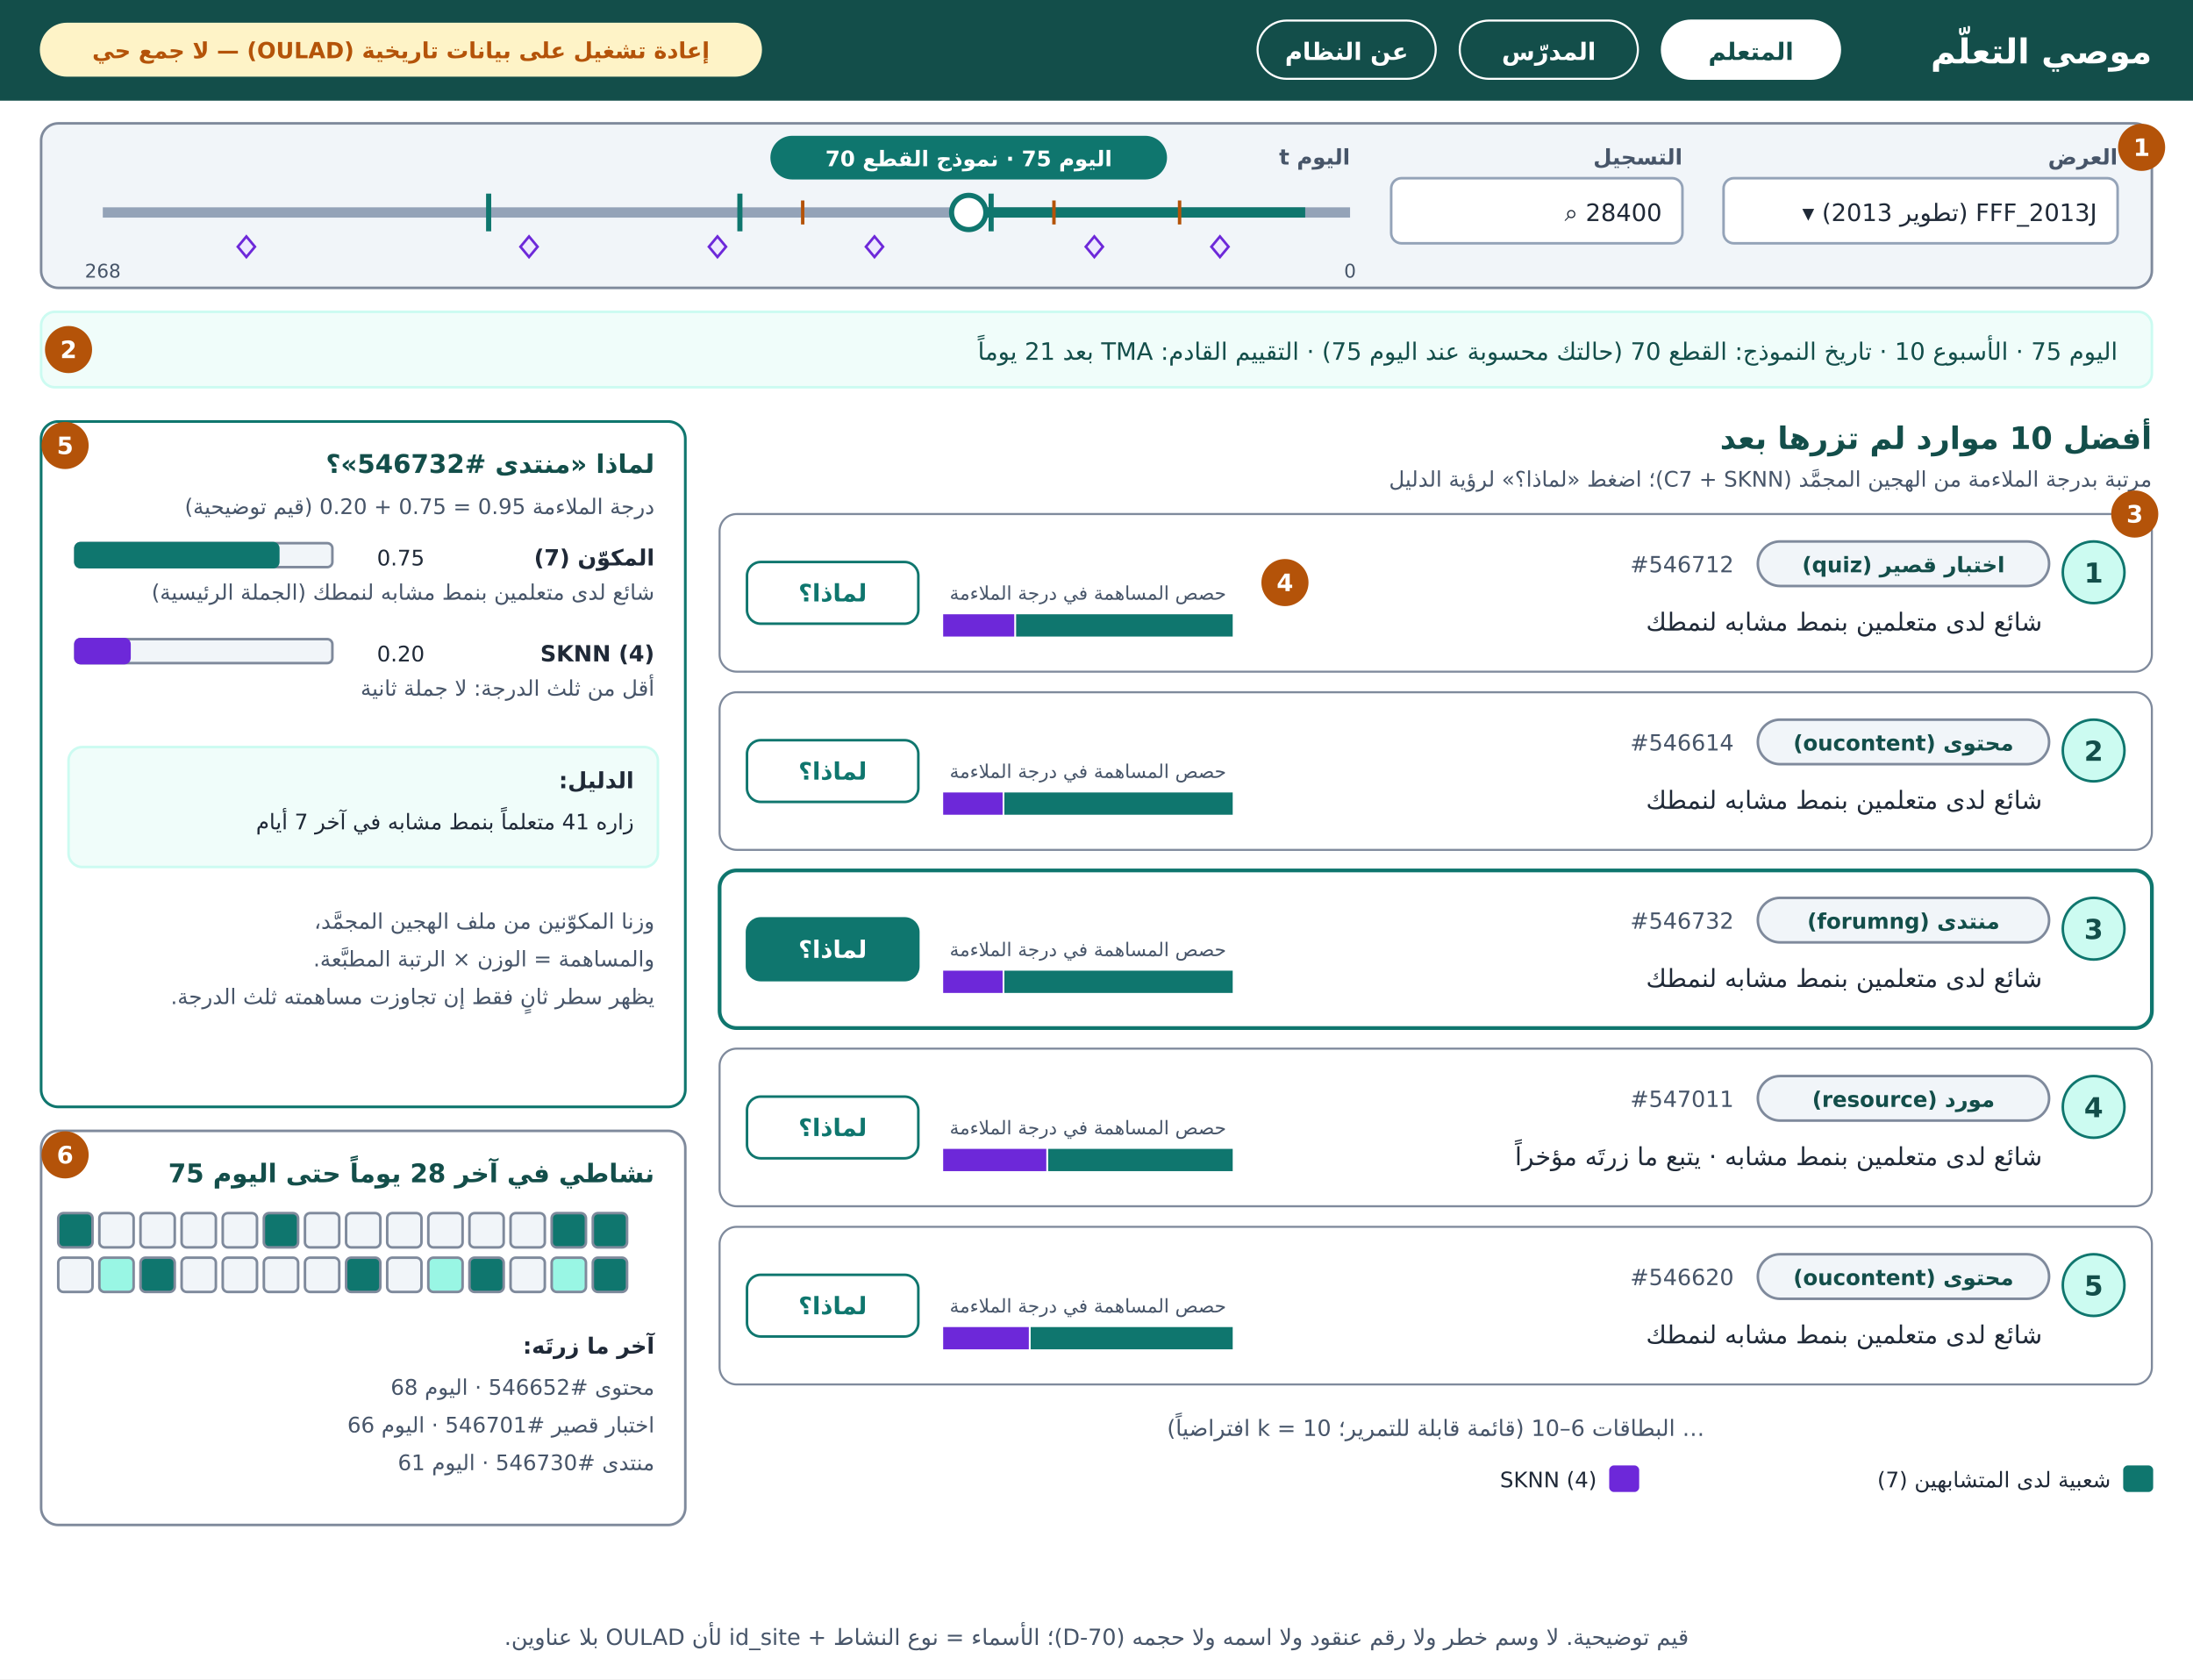
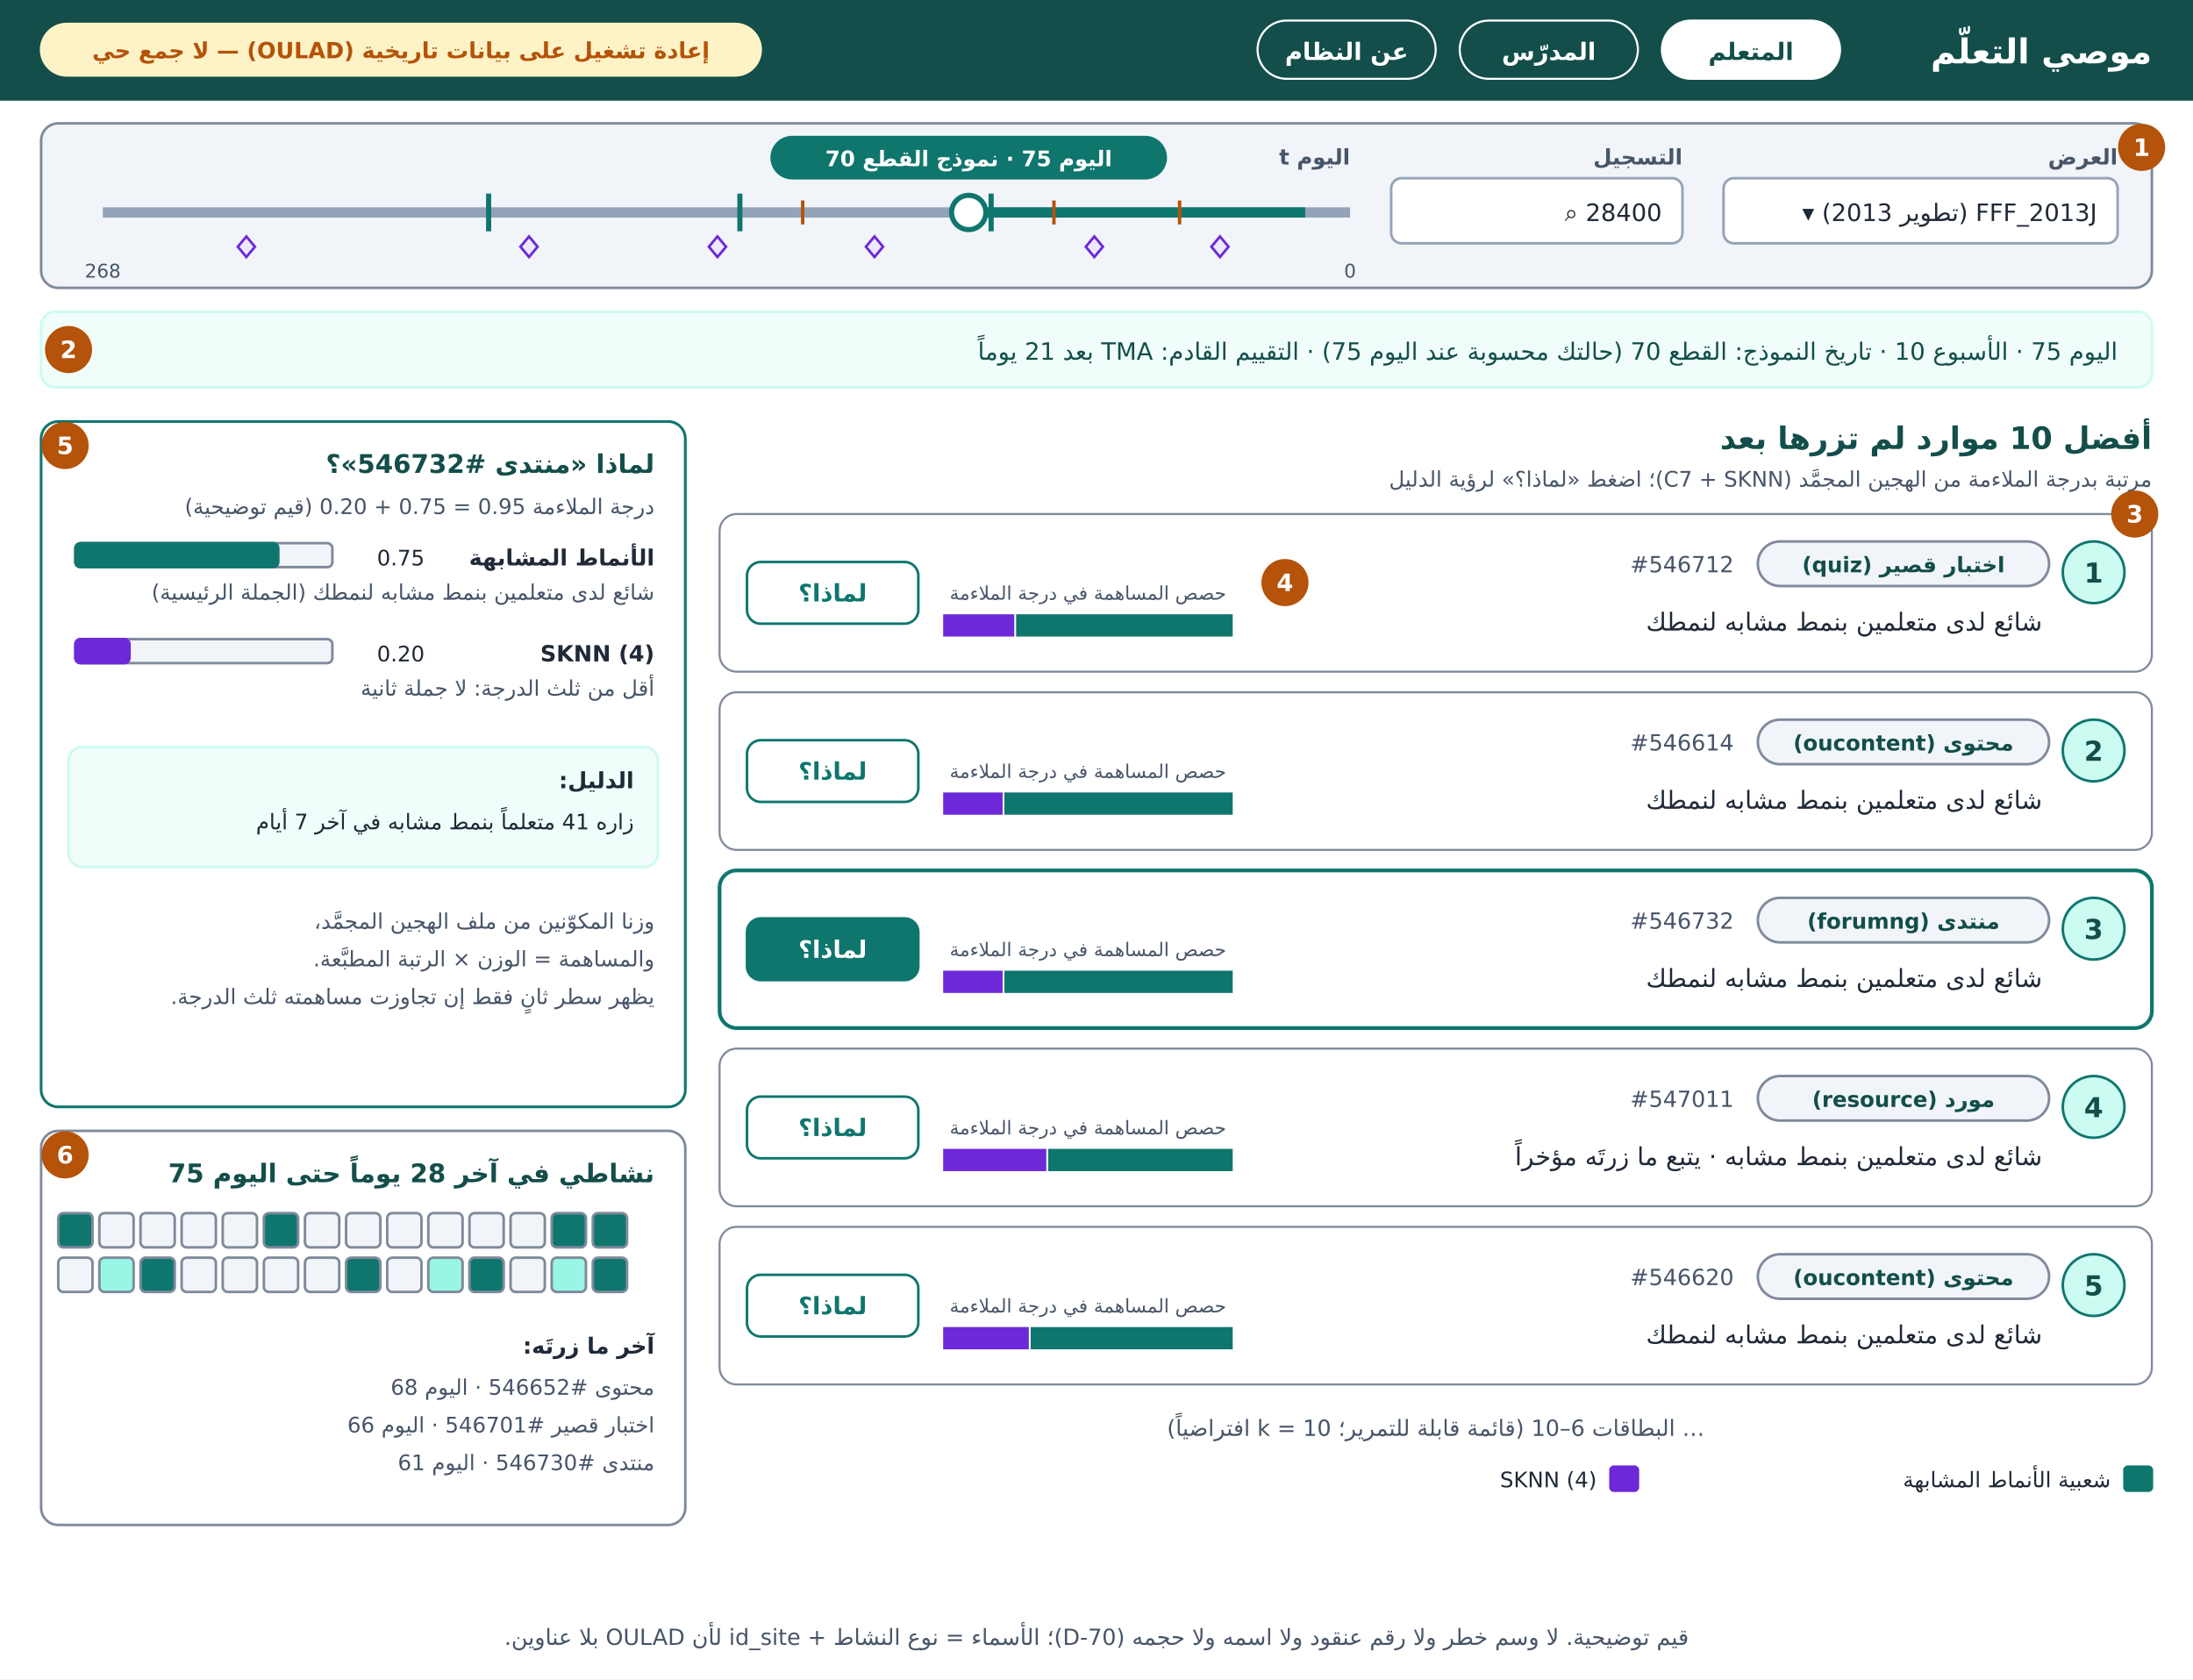
<svg xmlns="http://www.w3.org/2000/svg" width="1280" height="980" viewBox="0 0 1280 980" font-family="DejaVu Sans, Arial, sans-serif">
  <defs>
    <marker id="arr" viewBox="0 0 10 10" refX="9" refY="5" markerWidth="8" markerHeight="8" orient="auto-start-reverse">
      <path d="M0,0 L10,5 L0,10 z" fill="#64748B" />
    </marker>
    <marker id="arrs" viewBox="0 0 10 10" refX="1" refY="5" markerWidth="8" markerHeight="8" orient="auto-start-reverse">
      <path d="M0,0 L10,5 L0,10 z" fill="#64748B" />
    </marker>
    <marker id="arrp" viewBox="0 0 10 10" refX="9" refY="5" markerWidth="8" markerHeight="8" orient="auto-start-reverse">
      <path d="M0,0 L10,5 L0,10 z" fill="#0F766E" />
    </marker>
    <marker id="arra" viewBox="0 0 10 10" refX="9" refY="5" markerWidth="8" markerHeight="8" orient="auto-start-reverse">
      <path d="M0,0 L10,5 L0,10 z" fill="#B45309" />
    </marker>
    <marker id="open" viewBox="0 0 12 12" refX="11" refY="6" markerWidth="10" markerHeight="10" orient="auto-start-reverse">
      <path d="M0,0 L11,6 L0,12" fill="none" stroke="#64748B" stroke-width="1.5" />
    </marker>
  </defs>
  <rect x="0" y="0" width="1280" height="980" fill="#ffffff" />
  <rect x="0" y="0" width="1280" height="58" rx="0" fill="#134E4A" stroke="#134E4A" stroke-width="1.5" />
  <text x="1256" y="37" font-family="DejaVu Sans, Arial, sans-serif" font-size="20" font-weight="bold" fill="#fff" text-anchor="start" direction="rtl">موصي التعلّم</text>
  <rect x="970" y="12" width="104" height="34" rx="17" fill="#fff" stroke="#fff" stroke-width="1.2" />
  <text x="1022" y="35" font-family="DejaVu Sans, Arial, sans-serif" font-size="14" font-weight="bold" fill="#134E4A" text-anchor="middle" direction="rtl">المتعلم</text>
  <rect x="852" y="12" width="104" height="34" rx="17" fill="#134E4A" stroke="#fff" stroke-width="1.2" />
  <text x="904" y="35" font-family="DejaVu Sans, Arial, sans-serif" font-size="14" font-weight="bold" fill="#fff" text-anchor="middle" direction="rtl">المدرّس</text>
  <rect x="734" y="12" width="104" height="34" rx="17" fill="#134E4A" stroke="#fff" stroke-width="1.2" />
  <text x="786" y="35" font-family="DejaVu Sans, Arial, sans-serif" font-size="14" font-weight="bold" fill="#fff" text-anchor="middle" direction="rtl">عن النظام</text>
  <rect x="24" y="14" width="420" height="30" rx="15" fill="#FEF3C7" stroke="#FEF3C7" stroke-width="1.5" />
  <text x="234" y="34" font-family="DejaVu Sans, Arial, sans-serif" font-size="13" font-weight="bold" fill="#B45309" text-anchor="middle" direction="rtl">إعادة تشغيل على بيانات تاريخية (OULAD) — لا جمع حي</text>
  <rect x="24" y="72" width="1232" height="96" rx="10" fill="#F1F5F9" stroke="#7F8A9C" stroke-width="1.5" />
  <text x="1236" y="96" font-family="DejaVu Sans, Arial, sans-serif" font-size="12.5" font-weight="bold" fill="#475569" text-anchor="start" direction="rtl">العرض</text>
  <rect x="1006" y="104" width="230" height="38" rx="6" fill="#fff" stroke="#94A3B8" stroke-width="1.5" />
  <text x="1224" y="129" font-family="DejaVu Sans, Arial, sans-serif" font-size="14" font-weight="normal" fill="#1F2937" text-anchor="start" direction="rtl">FFF_2013J  (تطوير 2013)  ▾</text>
  <text x="982" y="96" font-family="DejaVu Sans, Arial, sans-serif" font-size="12.5" font-weight="bold" fill="#475569" text-anchor="start" direction="rtl">التسجيل</text>
  <rect x="812" y="104" width="170" height="38" rx="6" fill="#fff" stroke="#94A3B8" stroke-width="1.5" />
  <text x="970" y="129" font-family="DejaVu Sans, Arial, sans-serif" font-size="14" font-weight="normal" fill="#1F2937" text-anchor="end">⌕  28400</text>
  <text x="788" y="96" font-family="DejaVu Sans, Arial, sans-serif" font-size="12.5" font-weight="bold" fill="#475569" text-anchor="start" direction="rtl">اليوم t</text>
  <line x1="60" y1="124" x2="788" y2="124" stroke="#94A3B8" stroke-width="6" />
  <line x1="761.813" y1="124" x2="565.41" y2="124" stroke="#0F766E" stroke-width="6" />
  <line x1="578.504" y1="113" x2="578.504" y2="135" stroke="#0F766E" stroke-width="3" />
  <line x1="431.856" y1="113" x2="431.856" y2="135" stroke="#0F766E" stroke-width="3" />
  <line x1="285.209" y1="113" x2="285.209" y2="135" stroke="#0F766E" stroke-width="3" />
  <line x1="688.489" y1="117" x2="688.489" y2="131" stroke="#B45309" stroke-width="2" />
  <line x1="615.165" y1="117" x2="615.165" y2="131" stroke="#B45309" stroke-width="2" />
  <line x1="468.518" y1="117" x2="468.518" y2="131" stroke="#B45309" stroke-width="2" />
  <polygon points="712.058,138 717.058,144 712.058,150 707.058,144" fill="#EDE9FE" stroke="#6D28D9" stroke-width="1.5" />
  <polygon points="638.734,138 643.734,144 638.734,150 633.734,144" fill="#EDE9FE" stroke="#6D28D9" stroke-width="1.5" />
  <polygon points="510.417,138 515.417,144 510.417,150 505.417,144" fill="#EDE9FE" stroke="#6D28D9" stroke-width="1.5" />
  <polygon points="418.763,138 423.763,144 418.763,150 413.763,144" fill="#EDE9FE" stroke="#6D28D9" stroke-width="1.5" />
  <polygon points="308.777,138 313.777,144 308.777,150 303.777,144" fill="#EDE9FE" stroke="#6D28D9" stroke-width="1.5" />
  <polygon points="143.799,138 148.799,144 143.799,150 138.799,144" fill="#EDE9FE" stroke="#6D28D9" stroke-width="1.5" />
  <circle cx="565.41" cy="124" r="10" fill="#fff" stroke="#0F766E" stroke-width="3" />
  <rect x="450.41" y="80" width="230" height="24" rx="12" fill="#0F766E" stroke="#0F766E" stroke-width="1.5" />
  <text x="565.41" y="97" font-family="DejaVu Sans, Arial, sans-serif" font-size="12.5" font-weight="bold" fill="#fff" text-anchor="middle" direction="rtl">اليوم 75 · نموذج القطع 70</text>
  <text x="788" y="162" font-family="DejaVu Sans, Arial, sans-serif" font-size="11" font-weight="normal" fill="#475569" text-anchor="middle">0</text>
  <text x="60" y="162" font-family="DejaVu Sans, Arial, sans-serif" font-size="11" font-weight="normal" fill="#475569" text-anchor="middle">268</text>
  <circle cx="1250" cy="86" r="13" fill="#B45309" stroke="#B45309" stroke-width="1.5" />
  <text x="1250" y="91" font-family="DejaVu Sans, Arial, sans-serif" font-size="14" font-weight="bold" fill="#fff" text-anchor="middle">1</text>
  <rect x="24" y="182" width="1232" height="44" rx="8" fill="#F0FDFA" stroke="#CCFBF1" stroke-width="1.5" />
  <text x="1236" y="210" font-family="DejaVu Sans, Arial, sans-serif" font-size="14" font-weight="normal" fill="#134E4A" text-anchor="start" direction="rtl">اليوم 75 · الأسبوع 10 · تاريخ النموذج: القطع 70 (حالتك محسوبة عند اليوم 75) · التقييم القادم: TMA بعد 21 يوماً</text>
  <circle cx="40" cy="204" r="13" fill="#B45309" stroke="#B45309" stroke-width="1.5" />
  <text x="40" y="209" font-family="DejaVu Sans, Arial, sans-serif" font-size="14" font-weight="bold" fill="#fff" text-anchor="middle">2</text>
  <text x="1256" y="262" font-family="DejaVu Sans, Arial, sans-serif" font-size="18" font-weight="bold" fill="#134E4A" text-anchor="start" direction="rtl">أفضل 10 موارد لم تزرها بعد</text>
  <text x="1256" y="284" font-family="DejaVu Sans, Arial, sans-serif" font-size="12.5" font-weight="normal" fill="#475569" text-anchor="start" direction="rtl">مرتبة بدرجة الملاءمة من الهجين المجمَّد (C7 + SKNN)؛ اضغط «لماذا؟» لرؤية الدليل</text>
  <rect x="420" y="300" width="836" height="92" rx="10" fill="#fff" stroke="#7F8A9C" stroke-width="1.2" />
  <circle cx="1222" cy="334" r="18" fill="#CCFBF1" stroke="#0F766E" stroke-width="1.5" />
  <text x="1222" y="340" font-family="DejaVu Sans, Arial, sans-serif" font-size="16" font-weight="bold" fill="#134E4A" text-anchor="middle">1</text>
  <rect x="1026" y="316" width="170" height="26" rx="13" fill="#F1F5F9" stroke="#7F8A9C" stroke-width="1.5" />
  <text x="1111" y="334" font-family="DejaVu Sans, Arial, sans-serif" font-size="12.5" font-weight="bold" fill="#134E4A" text-anchor="middle" direction="rtl">اختبار قصير (quiz)</text>
  <text x="1012" y="334" font-family="DejaVu Sans, Arial, sans-serif" font-size="13" font-weight="normal" fill="#475569" text-anchor="end">#546712</text>
  <text x="1192" y="368" font-family="DejaVu Sans, Arial, sans-serif" font-size="14.5" font-weight="normal" fill="#1F2937" text-anchor="start" direction="rtl">شائع لدى متعلمين بنمط مشابه لنمطك</text>
  <rect x="592.5" y="358" width="127.5" height="14" rx="0" fill="#0F766E" stroke="#fff" stroke-width="1" />
  <rect x="550.0" y="358" width="42.5" height="14" rx="0" fill="#6D28D9" stroke="#fff" stroke-width="1" />
  <text x="635.0" y="350" font-family="DejaVu Sans, Arial, sans-serif" font-size="11" font-weight="normal" fill="#475569" text-anchor="middle" direction="rtl">حصص المساهمة في درجة الملاءمة</text>
  <rect x="436" y="328" width="100" height="36" rx="8" fill="#fff" stroke="#0F766E" stroke-width="1.5" />
  <text x="486" y="351" font-family="DejaVu Sans, Arial, sans-serif" font-size="14" font-weight="bold" fill="#0F766E" text-anchor="middle" direction="rtl">لماذا؟</text>
  <rect x="420" y="404" width="836" height="92" rx="10" fill="#fff" stroke="#7F8A9C" stroke-width="1.2" />
  <circle cx="1222" cy="438" r="18" fill="#CCFBF1" stroke="#0F766E" stroke-width="1.5" />
  <text x="1222" y="444" font-family="DejaVu Sans, Arial, sans-serif" font-size="16" font-weight="bold" fill="#134E4A" text-anchor="middle">2</text>
  <rect x="1026" y="420" width="170" height="26" rx="13" fill="#F1F5F9" stroke="#7F8A9C" stroke-width="1.5" />
  <text x="1111" y="438" font-family="DejaVu Sans, Arial, sans-serif" font-size="12.5" font-weight="bold" fill="#134E4A" text-anchor="middle" direction="rtl">محتوى (oucontent)</text>
  <text x="1012" y="438" font-family="DejaVu Sans, Arial, sans-serif" font-size="13" font-weight="normal" fill="#475569" text-anchor="end">#546614</text>
  <text x="1192" y="472" font-family="DejaVu Sans, Arial, sans-serif" font-size="14.5" font-weight="normal" fill="#1F2937" text-anchor="start" direction="rtl">شائع لدى متعلمين بنمط مشابه لنمطك</text>
  <rect x="585.7" y="462" width="134.3" height="14" rx="0" fill="#0F766E" stroke="#fff" stroke-width="1" />
  <rect x="550.0" y="462" width="35.7" height="14" rx="0" fill="#6D28D9" stroke="#fff" stroke-width="1" />
  <text x="635.0" y="454" font-family="DejaVu Sans, Arial, sans-serif" font-size="11" font-weight="normal" fill="#475569" text-anchor="middle" direction="rtl">حصص المساهمة في درجة الملاءمة</text>
  <rect x="436" y="432" width="100" height="36" rx="8" fill="#fff" stroke="#0F766E" stroke-width="1.5" />
  <text x="486" y="455" font-family="DejaVu Sans, Arial, sans-serif" font-size="14" font-weight="bold" fill="#0F766E" text-anchor="middle" direction="rtl">لماذا؟</text>
  <rect x="420" y="508" width="836" height="92" rx="10" fill="#fff" stroke="#0F766E" stroke-width="2.2" />
  <circle cx="1222" cy="542" r="18" fill="#CCFBF1" stroke="#0F766E" stroke-width="1.5" />
  <text x="1222" y="548" font-family="DejaVu Sans, Arial, sans-serif" font-size="16" font-weight="bold" fill="#134E4A" text-anchor="middle">3</text>
  <rect x="1026" y="524" width="170" height="26" rx="13" fill="#F1F5F9" stroke="#7F8A9C" stroke-width="1.5" />
  <text x="1111" y="542" font-family="DejaVu Sans, Arial, sans-serif" font-size="12.5" font-weight="bold" fill="#134E4A" text-anchor="middle" direction="rtl">منتدى (forumng)</text>
  <text x="1012" y="542" font-family="DejaVu Sans, Arial, sans-serif" font-size="13" font-weight="normal" fill="#475569" text-anchor="end">#546732</text>
  <text x="1192" y="576" font-family="DejaVu Sans, Arial, sans-serif" font-size="14.5" font-weight="normal" fill="#1F2937" text-anchor="start" direction="rtl">شائع لدى متعلمين بنمط مشابه لنمطك</text>
  <rect x="585.7" y="566" width="134.3" height="14" rx="0" fill="#0F766E" stroke="#fff" stroke-width="1" />
  <rect x="550.0" y="566" width="35.7" height="14" rx="0" fill="#6D28D9" stroke="#fff" stroke-width="1" />
  <text x="635.0" y="558" font-family="DejaVu Sans, Arial, sans-serif" font-size="11" font-weight="normal" fill="#475569" text-anchor="middle" direction="rtl">حصص المساهمة في درجة الملاءمة</text>
  <rect x="436" y="536" width="100" height="36" rx="8" fill="#0F766E" stroke="#0F766E" stroke-width="1.5" />
  <text x="486" y="559" font-family="DejaVu Sans, Arial, sans-serif" font-size="14" font-weight="bold" fill="#fff" text-anchor="middle" direction="rtl">لماذا؟</text>
  <rect x="420" y="612" width="836" height="92" rx="10" fill="#fff" stroke="#7F8A9C" stroke-width="1.2" />
  <circle cx="1222" cy="646" r="18" fill="#CCFBF1" stroke="#0F766E" stroke-width="1.5" />
  <text x="1222" y="652" font-family="DejaVu Sans, Arial, sans-serif" font-size="16" font-weight="bold" fill="#134E4A" text-anchor="middle">4</text>
  <rect x="1026" y="628" width="170" height="26" rx="13" fill="#F1F5F9" stroke="#7F8A9C" stroke-width="1.5" />
  <text x="1111" y="646" font-family="DejaVu Sans, Arial, sans-serif" font-size="12.5" font-weight="bold" fill="#134E4A" text-anchor="middle" direction="rtl">مورد (resource)</text>
  <text x="1012" y="646" font-family="DejaVu Sans, Arial, sans-serif" font-size="13" font-weight="normal" fill="#475569" text-anchor="end">#547011</text>
  <text x="1192" y="680" font-family="DejaVu Sans, Arial, sans-serif" font-size="14.5" font-weight="normal" fill="#1F2937" text-anchor="start" direction="rtl">شائع لدى متعلمين بنمط مشابه · يتبع ما زرتَه مؤخراً</text>
  <rect x="611.2" y="670" width="108.8" height="14" rx="0" fill="#0F766E" stroke="#fff" stroke-width="1" />
  <rect x="550.0" y="670" width="61.2" height="14" rx="0" fill="#6D28D9" stroke="#fff" stroke-width="1" />
  <text x="635.0" y="662" font-family="DejaVu Sans, Arial, sans-serif" font-size="11" font-weight="normal" fill="#475569" text-anchor="middle" direction="rtl">حصص المساهمة في درجة الملاءمة</text>
  <rect x="436" y="640" width="100" height="36" rx="8" fill="#fff" stroke="#0F766E" stroke-width="1.5" />
  <text x="486" y="663" font-family="DejaVu Sans, Arial, sans-serif" font-size="14" font-weight="bold" fill="#0F766E" text-anchor="middle" direction="rtl">لماذا؟</text>
  <rect x="420" y="716" width="836" height="92" rx="10" fill="#fff" stroke="#7F8A9C" stroke-width="1.2" />
  <circle cx="1222" cy="750" r="18" fill="#CCFBF1" stroke="#0F766E" stroke-width="1.5" />
  <text x="1222" y="756" font-family="DejaVu Sans, Arial, sans-serif" font-size="16" font-weight="bold" fill="#134E4A" text-anchor="middle">5</text>
  <rect x="1026" y="732" width="170" height="26" rx="13" fill="#F1F5F9" stroke="#7F8A9C" stroke-width="1.5" />
  <text x="1111" y="750" font-family="DejaVu Sans, Arial, sans-serif" font-size="12.5" font-weight="bold" fill="#134E4A" text-anchor="middle" direction="rtl">محتوى (oucontent)</text>
  <text x="1012" y="750" font-family="DejaVu Sans, Arial, sans-serif" font-size="13" font-weight="normal" fill="#475569" text-anchor="end">#546620</text>
  <text x="1192" y="784" font-family="DejaVu Sans, Arial, sans-serif" font-size="14.5" font-weight="normal" fill="#1F2937" text-anchor="start" direction="rtl">شائع لدى متعلمين بنمط مشابه لنمطك</text>
  <rect x="601.0" y="774" width="119" height="14" rx="0" fill="#0F766E" stroke="#fff" stroke-width="1" />
  <rect x="550.0" y="774" width="51.0" height="14" rx="0" fill="#6D28D9" stroke="#fff" stroke-width="1" />
  <text x="635.0" y="766" font-family="DejaVu Sans, Arial, sans-serif" font-size="11" font-weight="normal" fill="#475569" text-anchor="middle" direction="rtl">حصص المساهمة في درجة الملاءمة</text>
  <rect x="436" y="744" width="100" height="36" rx="8" fill="#fff" stroke="#0F766E" stroke-width="1.5" />
  <text x="486" y="767" font-family="DejaVu Sans, Arial, sans-serif" font-size="14" font-weight="bold" fill="#0F766E" text-anchor="middle" direction="rtl">لماذا؟</text>
  <text x="838.0" y="838" font-family="DejaVu Sans, Arial, sans-serif" font-size="13" font-weight="normal" fill="#475569" text-anchor="middle" direction="rtl">… البطاقات 6–10 (قائمة قابلة للتمرير؛ k = 10 افتراضياً)</text>
  <circle cx="1246" cy="300" r="13" fill="#B45309" stroke="#B45309" stroke-width="1.5" />
  <text x="1246" y="305" font-family="DejaVu Sans, Arial, sans-serif" font-size="14" font-weight="bold" fill="#fff" text-anchor="middle">3</text>
  <circle cx="750" cy="340" r="13" fill="#B45309" stroke="#B45309" stroke-width="1.5" />
  <text x="750" y="345" font-family="DejaVu Sans, Arial, sans-serif" font-size="14" font-weight="bold" fill="#fff" text-anchor="middle">4</text>
  <rect x="1240" y="856" width="16" height="14" rx="2" fill="#0F766E" stroke="#0F766E" stroke-width="1.5" />
-   <text x="1232" y="868" font-family="DejaVu Sans, Arial, sans-serif" font-size="12.5" font-weight="normal" fill="#1F2937" text-anchor="start" direction="rtl">شعبية لدى المتشابهين (7)</text>
+   <text x="1232" y="868" font-family="DejaVu Sans, Arial, sans-serif" font-size="12.5" font-weight="normal" fill="#1F2937" text-anchor="start" direction="rtl">شعبية الأنماط المشابهة</text>
  <rect x="940" y="856" width="16" height="14" rx="2" fill="#6D28D9" stroke="#6D28D9" stroke-width="1.5" />
  <text x="932" y="868" font-family="DejaVu Sans, Arial, sans-serif" font-size="12.5" font-weight="normal" fill="#1F2937" text-anchor="end">SKNN (4)</text>
  <rect x="24" y="246" width="376" height="400" rx="10" fill="#fff" stroke="#0F766E" stroke-width="1.6" />
  <text x="382" y="276" font-family="DejaVu Sans, Arial, sans-serif" font-size="15" font-weight="bold" fill="#134E4A" text-anchor="start" direction="rtl">لماذا «منتدى #546732»؟</text>
  <text x="382" y="300" font-family="DejaVu Sans, Arial, sans-serif" font-size="12.5" font-weight="normal" fill="#475569" text-anchor="start" direction="rtl">درجة الملاءمة 0.95 = 0.75 + 0.20 (قيم توضيحية)</text>
-   <text x="382" y="330" font-family="DejaVu Sans, Arial, sans-serif" font-size="13" font-weight="bold" fill="#1F2937" text-anchor="start" direction="rtl">المكوّن (7)</text>
+   <text x="382" y="330" font-family="DejaVu Sans, Arial, sans-serif" font-size="13" font-weight="bold" fill="#1F2937" text-anchor="start" direction="rtl">الأنماط المشابهة</text>
  <rect x="44" y="317" width="150" height="14" rx="3" fill="#F1F5F9" stroke="#7F8A9C" stroke-width="1.5" />
  <rect x="44" y="317" width="118.421" height="14" rx="3" fill="#0F766E" stroke="#0F766E" stroke-width="1.5" />
  <text x="220" y="330" font-family="DejaVu Sans, Arial, sans-serif" font-size="12.5" font-weight="normal" fill="#1F2937" text-anchor="start">0.75</text>
  <text x="382" y="350" font-family="DejaVu Sans, Arial, sans-serif" font-size="12.5" font-weight="normal" fill="#475569" text-anchor="start" direction="rtl">شائع لدى متعلمين بنمط مشابه لنمطك (الجملة الرئيسية)</text>
  <text x="382" y="386" font-family="DejaVu Sans, Arial, sans-serif" font-size="13" font-weight="bold" fill="#1F2937" text-anchor="end">SKNN (4)</text>
  <rect x="44" y="373" width="150" height="14" rx="3" fill="#F1F5F9" stroke="#7F8A9C" stroke-width="1.5" />
  <rect x="44" y="373" width="31.579" height="14" rx="3" fill="#6D28D9" stroke="#6D28D9" stroke-width="1.5" />
  <text x="220" y="386" font-family="DejaVu Sans, Arial, sans-serif" font-size="12.5" font-weight="normal" fill="#1F2937" text-anchor="start">0.20</text>
  <text x="382" y="406" font-family="DejaVu Sans, Arial, sans-serif" font-size="12.5" font-weight="normal" fill="#475569" text-anchor="start" direction="rtl">أقل من ثلث الدرجة: لا جملة ثانية</text>
  <rect x="40" y="436" width="344" height="70" rx="8" fill="#F0FDFA" stroke="#CCFBF1" stroke-width="1.5" />
  <text x="370" y="460" font-family="DejaVu Sans, Arial, sans-serif" font-size="13" font-weight="bold" fill="#1F2937" text-anchor="start" direction="rtl">الدليل:</text>
  <text x="370" y="484" font-family="DejaVu Sans, Arial, sans-serif" font-size="12.5" font-weight="normal" fill="#1F2937" text-anchor="start" direction="rtl">زاره 41 متعلماً بنمط مشابه في آخر 7 أيام</text>
  <text x="382" y="542" font-family="DejaVu Sans, Arial, sans-serif" font-size="12.5" font-weight="normal" fill="#475569" text-anchor="start" direction="rtl">وزنا المكوّنين من ملف الهجين المجمَّد،</text>
  <text x="382" y="564" font-family="DejaVu Sans, Arial, sans-serif" font-size="12.5" font-weight="normal" fill="#475569" text-anchor="start" direction="rtl">والمساهمة = الوزن × الرتبة المطبَّعة.</text>
  <text x="382" y="586" font-family="DejaVu Sans, Arial, sans-serif" font-size="12.5" font-weight="normal" fill="#475569" text-anchor="start" direction="rtl">يظهر سطر ثانٍ فقط إن تجاوزت مساهمته ثلث الدرجة.</text>
  <circle cx="38" cy="260" r="13" fill="#B45309" stroke="#B45309" stroke-width="1.5" />
  <text x="38" y="265" font-family="DejaVu Sans, Arial, sans-serif" font-size="14" font-weight="bold" fill="#fff" text-anchor="middle">5</text>
  <rect x="24" y="660" width="376" height="230" rx="10" fill="#fff" stroke="#7F8A9C" stroke-width="1.5" />
  <text x="382" y="690" font-family="DejaVu Sans, Arial, sans-serif" font-size="15" font-weight="bold" fill="#134E4A" text-anchor="start" direction="rtl">نشاطي في آخر 28 يوماً حتى اليوم 75</text>
  <rect x="346" y="708" width="20" height="20" rx="3" fill="#0F766E" stroke="#7F8A9C" stroke-width="1.5" />
  <rect x="322" y="708" width="20" height="20" rx="3" fill="#0F766E" stroke="#7F8A9C" stroke-width="1.5" />
  <rect x="298" y="708" width="20" height="20" rx="3" fill="#F1F5F9" stroke="#7F8A9C" stroke-width="1.5" />
  <rect x="274" y="708" width="20" height="20" rx="3" fill="#F1F5F9" stroke="#7F8A9C" stroke-width="1.5" />
  <rect x="250" y="708" width="20" height="20" rx="3" fill="#F1F5F9" stroke="#7F8A9C" stroke-width="1.5" />
  <rect x="226" y="708" width="20" height="20" rx="3" fill="#F1F5F9" stroke="#7F8A9C" stroke-width="1.5" />
  <rect x="202" y="708" width="20" height="20" rx="3" fill="#F1F5F9" stroke="#7F8A9C" stroke-width="1.5" />
  <rect x="178" y="708" width="20" height="20" rx="3" fill="#F1F5F9" stroke="#7F8A9C" stroke-width="1.5" />
  <rect x="154" y="708" width="20" height="20" rx="3" fill="#0F766E" stroke="#7F8A9C" stroke-width="1.5" />
  <rect x="130" y="708" width="20" height="20" rx="3" fill="#F1F5F9" stroke="#7F8A9C" stroke-width="1.5" />
  <rect x="106" y="708" width="20" height="20" rx="3" fill="#F1F5F9" stroke="#7F8A9C" stroke-width="1.5" />
  <rect x="82" y="708" width="20" height="20" rx="3" fill="#F1F5F9" stroke="#7F8A9C" stroke-width="1.5" />
  <rect x="58" y="708" width="20" height="20" rx="3" fill="#F1F5F9" stroke="#7F8A9C" stroke-width="1.5" />
  <rect x="34" y="708" width="20" height="20" rx="3" fill="#0F766E" stroke="#7F8A9C" stroke-width="1.5" />
  <rect x="346" y="734" width="20" height="20" rx="3" fill="#0F766E" stroke="#7F8A9C" stroke-width="1.5" />
  <rect x="322" y="734" width="20" height="20" rx="3" fill="#99F6E4" stroke="#7F8A9C" stroke-width="1.5" />
  <rect x="298" y="734" width="20" height="20" rx="3" fill="#F1F5F9" stroke="#7F8A9C" stroke-width="1.5" />
  <rect x="274" y="734" width="20" height="20" rx="3" fill="#0F766E" stroke="#7F8A9C" stroke-width="1.5" />
  <rect x="250" y="734" width="20" height="20" rx="3" fill="#99F6E4" stroke="#7F8A9C" stroke-width="1.5" />
  <rect x="226" y="734" width="20" height="20" rx="3" fill="#F1F5F9" stroke="#7F8A9C" stroke-width="1.5" />
  <rect x="202" y="734" width="20" height="20" rx="3" fill="#0F766E" stroke="#7F8A9C" stroke-width="1.5" />
  <rect x="178" y="734" width="20" height="20" rx="3" fill="#F1F5F9" stroke="#7F8A9C" stroke-width="1.5" />
  <rect x="154" y="734" width="20" height="20" rx="3" fill="#F1F5F9" stroke="#7F8A9C" stroke-width="1.5" />
  <rect x="130" y="734" width="20" height="20" rx="3" fill="#F1F5F9" stroke="#7F8A9C" stroke-width="1.5" />
  <rect x="106" y="734" width="20" height="20" rx="3" fill="#F1F5F9" stroke="#7F8A9C" stroke-width="1.5" />
  <rect x="82" y="734" width="20" height="20" rx="3" fill="#0F766E" stroke="#7F8A9C" stroke-width="1.5" />
  <rect x="58" y="734" width="20" height="20" rx="3" fill="#99F6E4" stroke="#7F8A9C" stroke-width="1.5" />
  <rect x="34" y="734" width="20" height="20" rx="3" fill="#F1F5F9" stroke="#7F8A9C" stroke-width="1.5" />
  <text x="382" y="790" font-family="DejaVu Sans, Arial, sans-serif" font-size="13" font-weight="bold" fill="#1F2937" text-anchor="start" direction="rtl">آخر ما زرتَه:</text>
  <text x="382" y="814" font-family="DejaVu Sans, Arial, sans-serif" font-size="12.5" font-weight="normal" fill="#475569" text-anchor="start" direction="rtl">محتوى #546652 · اليوم 68</text>
  <text x="382" y="836" font-family="DejaVu Sans, Arial, sans-serif" font-size="12.5" font-weight="normal" fill="#475569" text-anchor="start" direction="rtl">اختبار قصير #546701 · اليوم 66</text>
  <text x="382" y="858" font-family="DejaVu Sans, Arial, sans-serif" font-size="12.5" font-weight="normal" fill="#475569" text-anchor="start" direction="rtl">منتدى #546730 · اليوم 61</text>
  <circle cx="38" cy="674" r="13" fill="#B45309" stroke="#B45309" stroke-width="1.5" />
  <text x="38" y="679" font-family="DejaVu Sans, Arial, sans-serif" font-size="14" font-weight="bold" fill="#fff" text-anchor="middle">6</text>
  <text x="640.0" y="960" font-family="DejaVu Sans, Arial, sans-serif" font-size="13" font-weight="normal" fill="#475569" text-anchor="middle" direction="rtl">قيم توضيحية. لا وسم خطر ولا رقم عنقود ولا اسمه ولا حجمه (D-70)؛ الأسماء = نوع النشاط + id_site لأن OULAD بلا عناوين.</text>
</svg>
